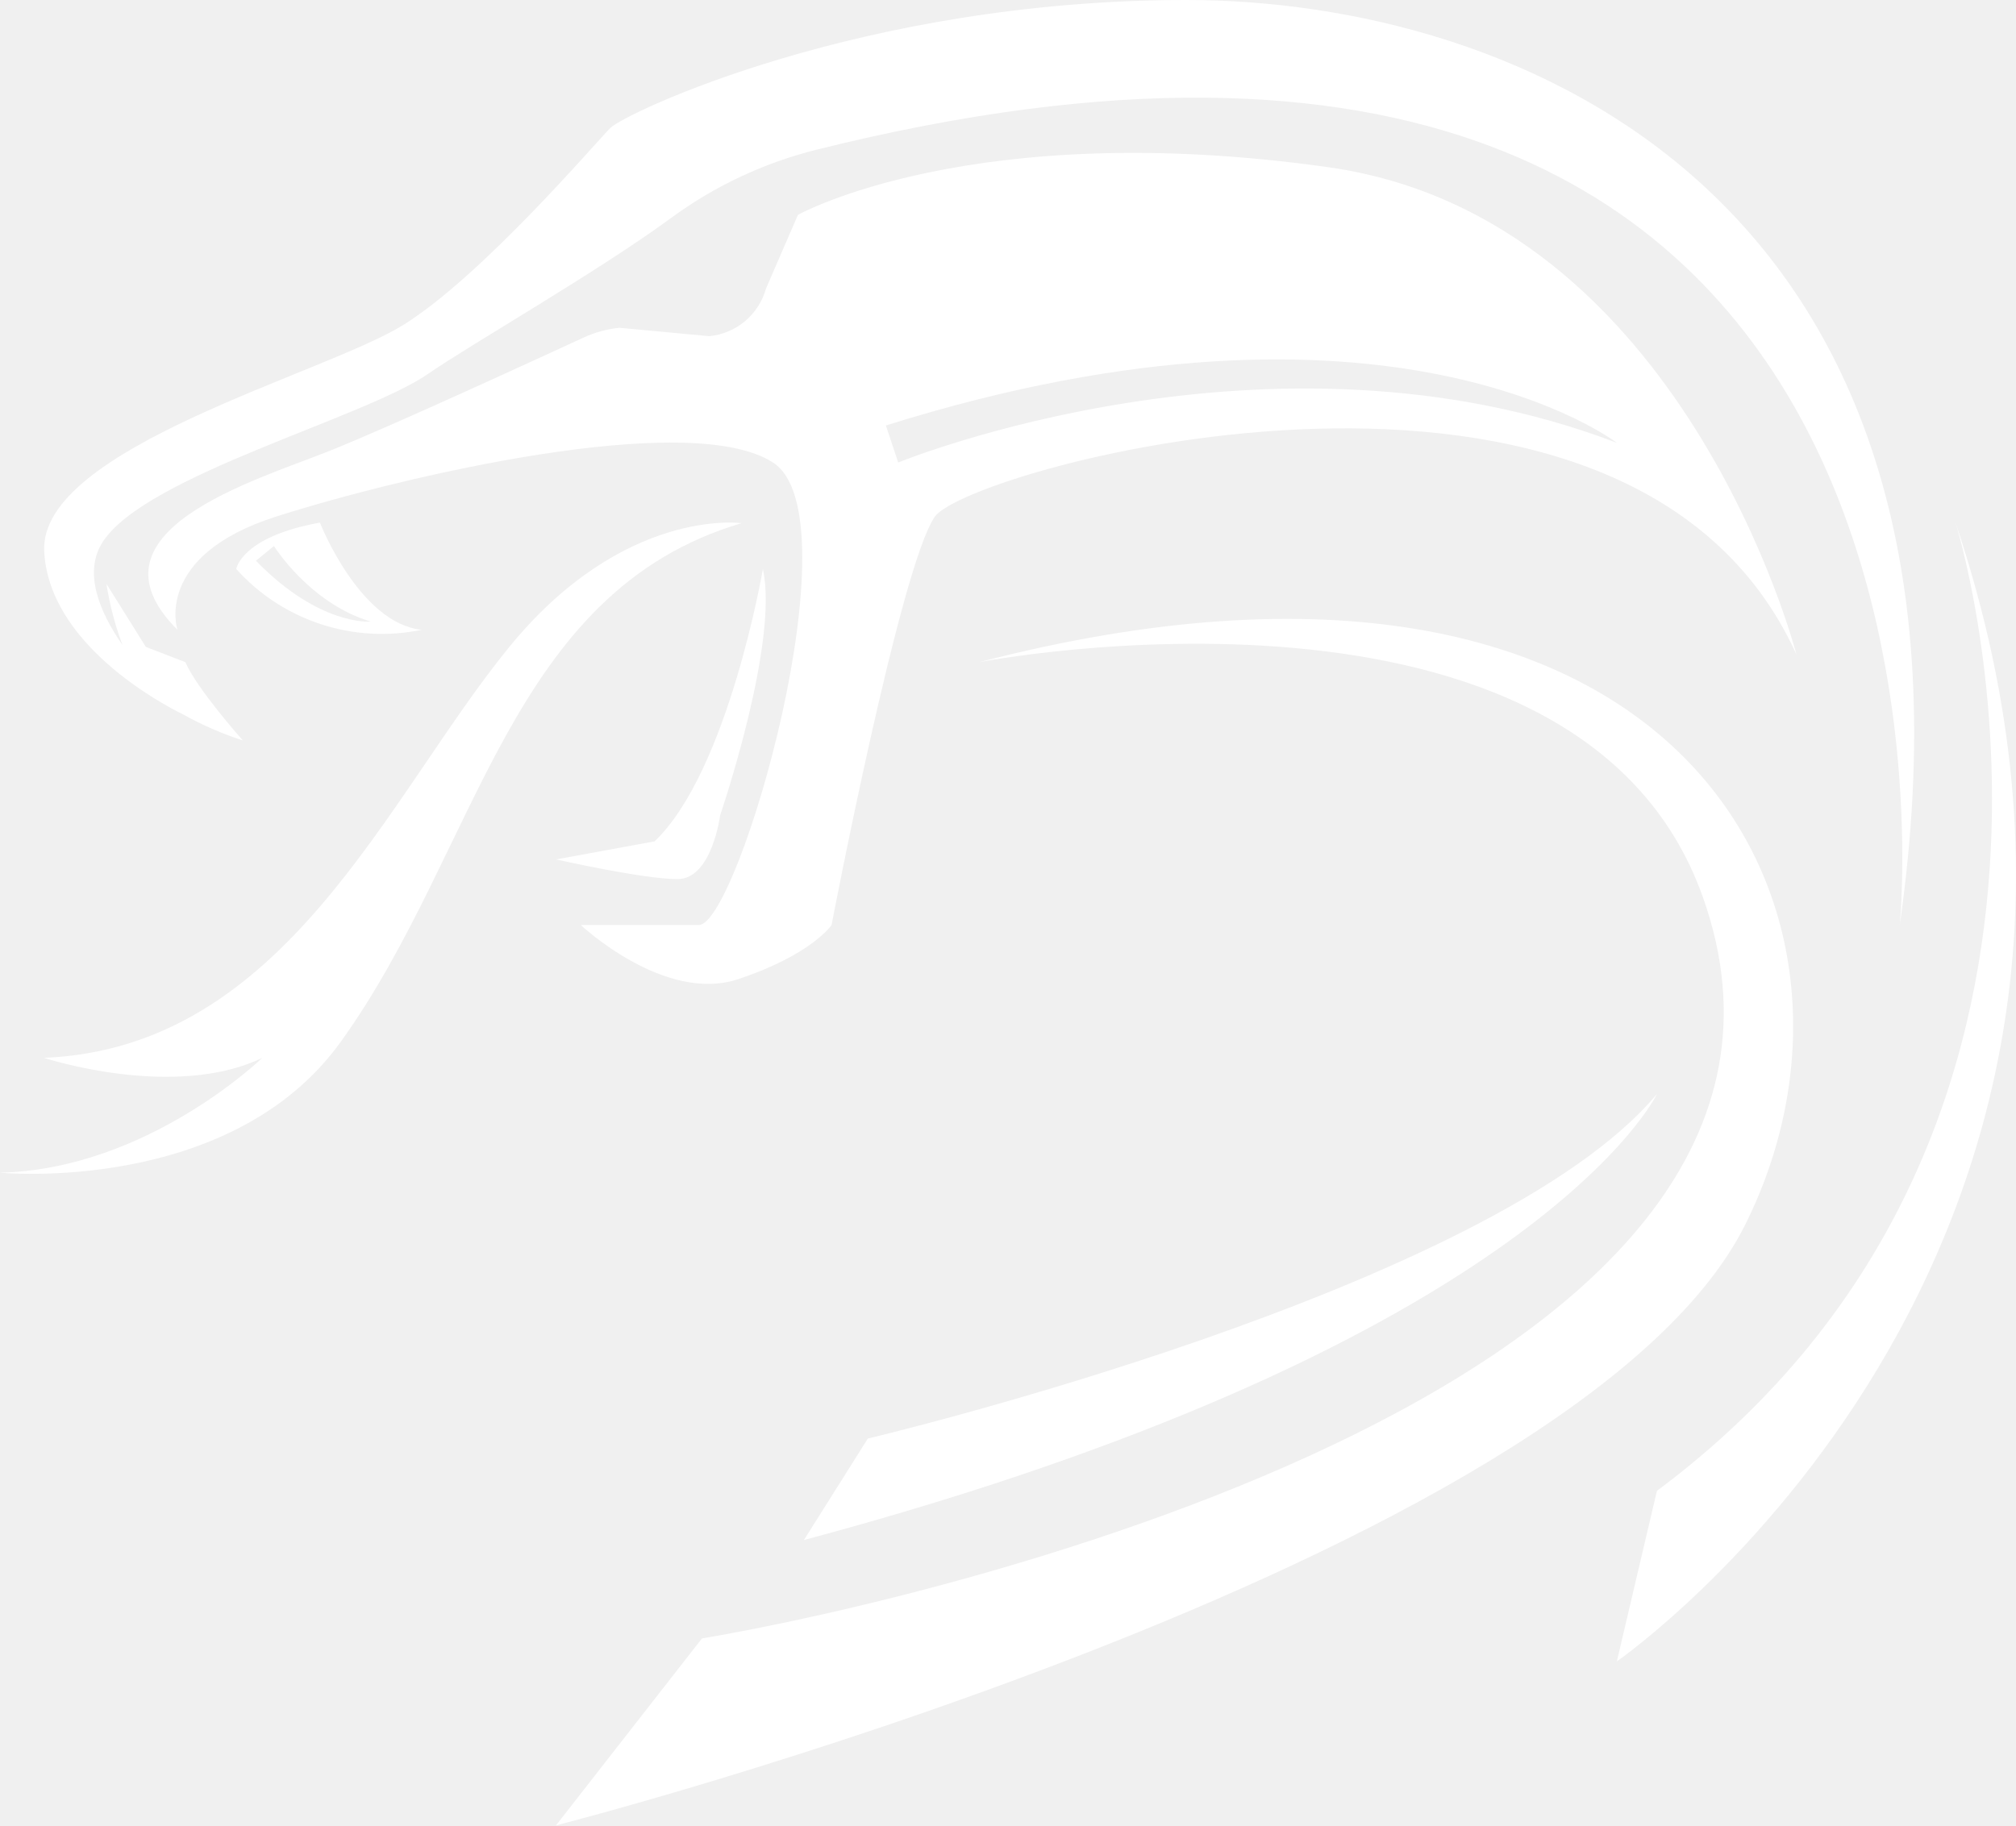
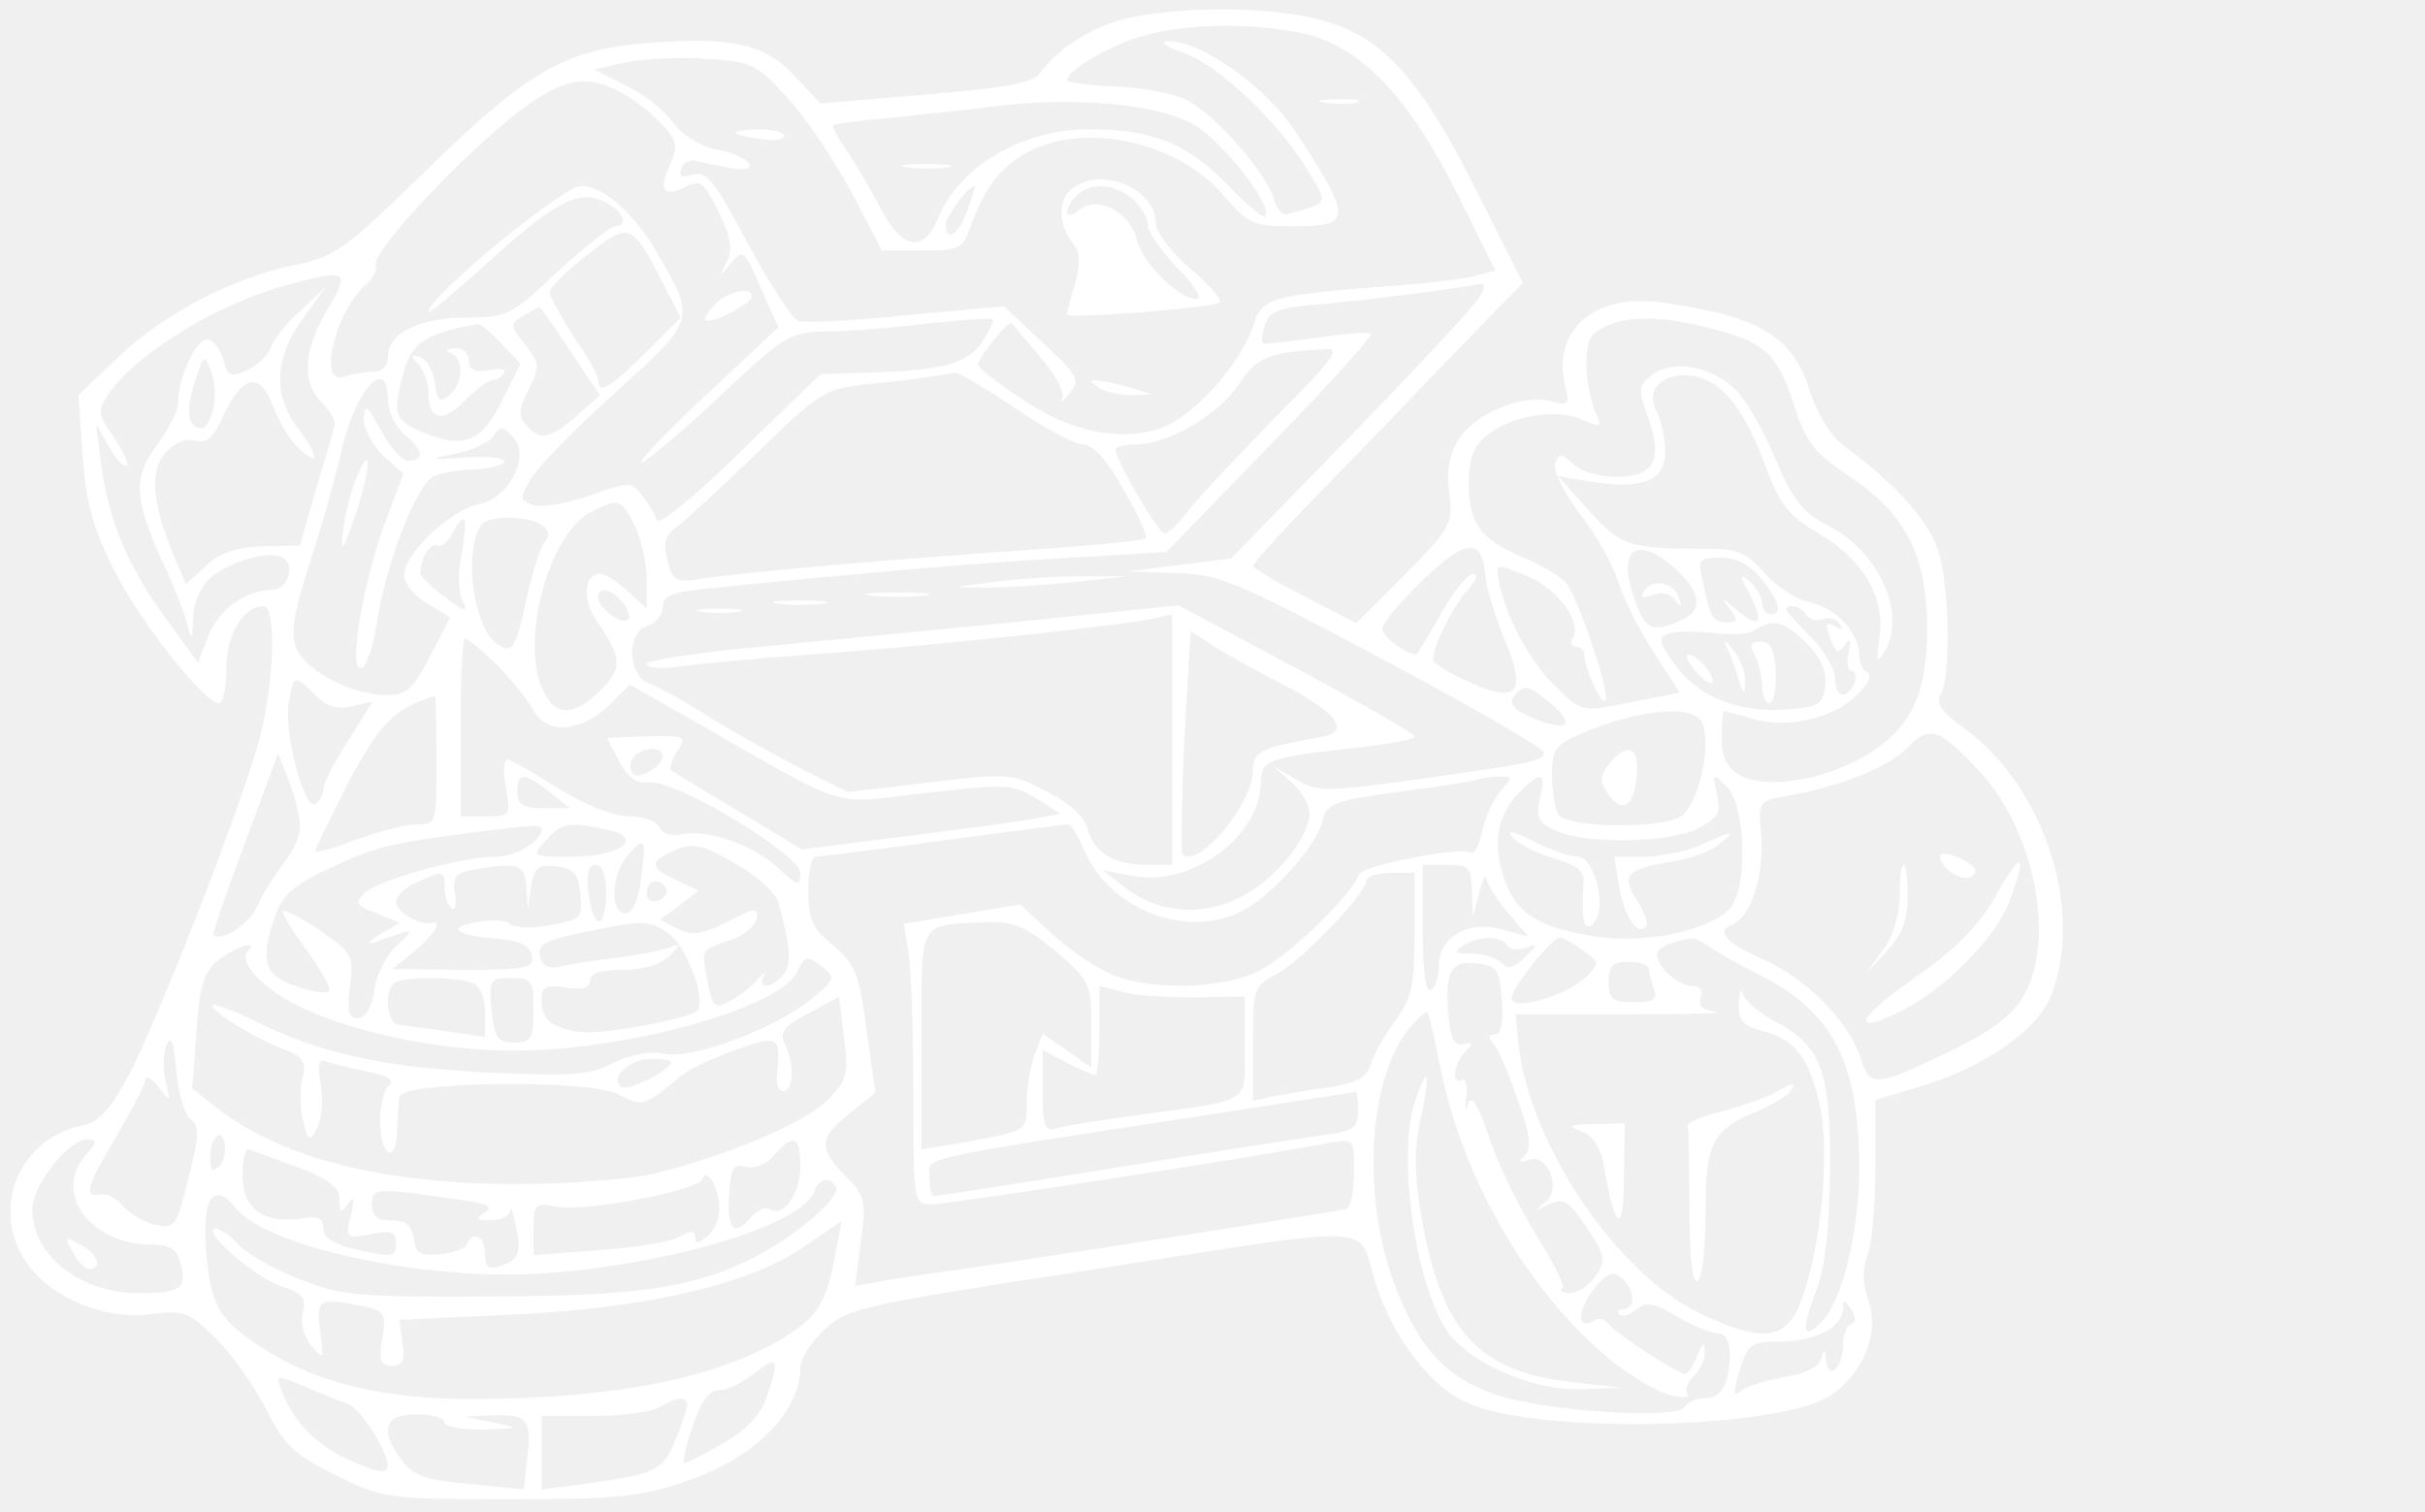
- <svg xmlns="http://www.w3.org/2000/svg" id="Layer_2" data-name="Layer 2" viewBox="0 0 364.55 330.18">
-   <defs>
-     <style>.cls-1{fill:#fff;}</style>
-   </defs>
-   <path class="cls-1" d="M463,530.55c132.9-35.6,154.26-80.69,154.26-80.69-29.66,35.6-142.7,62.33-142.7,62.33Z" transform="translate(-317.63 -251.99)" />
-   <path class="cls-1" d="M642.47,370.36s-20.3-79-84.55-88.11-96,8.6-96,8.6l-5.78,13.34a11.84,11.84,0,0,1-10.24,8.61l-16.25-1.52a20.07,20.07,0,0,0-6.49,1.77c-9,4.14-35,16.13-46,20.52-13.35,5.34-45.24,14.54-27.44,32.34,0,0-4.45-13.35,17.8-20.47s74.76-19.58,89.89-9.79S451.13,419.3,444,419.3H422.65s15.13,14.24,28.48,9.79S468,419.3,468,419.3s12.45-65,18.68-73.86S612.21,303.61,642.47,370.36ZM480.05,335.65l-2.23-6.7C568.9,300.34,610,332.09,610,332.09,547.24,308.06,480.05,335.65,480.05,335.65Z" transform="translate(-317.63 -251.99)" />
-   <path class="cls-1" d="M451.72,346.62s-21.36-3-42.13,22.55c-22.11,27.16-40.36,72.38-84,74.16,0,0,23.45,7.72,39.47,0,0,0-20.77,20.18-47.47,20.77,0,0,41.76,4.09,61.7-23.73C404.25,405.61,409.59,359.08,451.72,346.62Z" transform="translate(-317.63 -251.99)" />
-   <path class="cls-1" d="M350.84,381.27a61,61,0,0,0,10.7,4.65s-8.31-9.33-10.39-14.16L344,369l-7.12-11.4a56,56,0,0,0,2.9,11.07c-4.24-6.12-7.17-13.27-3.49-18.79,8-12,47.17-22.25,58.74-30.26,7.66-5.31,30.86-18.58,43.87-28.15a75.38,75.38,0,0,1,26.48-12.43C680.72,225.38,661.16,419.3,661.16,419.3c19-133.19-70.31-167.31-129-167.31S430.66,272.46,428,275.13s-23.14,26.7-37.38,35.6-65.86,22.25-65,40.94C326.44,368.42,346.66,379.21,350.84,381.27Z" transform="translate(-317.63 -251.99)" />
-   <path class="cls-1" d="M360.35,354.91a35.38,35.38,0,0,0,33.52,11c-11.27-1.19-18.39-19.39-18.39-19.39C361.24,349.08,360.35,354.91,360.35,354.91Zm24.32,9.51s-9.19.89-20.76-11l3.26-2.67S373.57,361.09,384.67,364.42Z" transform="translate(-317.63 -251.99)" />
-   <path class="cls-1" d="M671.25,346.52s34.41,109.27-54,175.13L610,552.5S715.74,479.31,671.25,346.52Z" transform="translate(-317.63 -251.99)" />
-   <path class="cls-1" d="M447.86,399.43s10.68-31.19,7.72-44.52c0,0-6.23,36.51-19.58,49.26l-17.8,3.27S433.92,411,440.15,411,447.86,399.43,447.86,399.43Z" transform="translate(-317.63 -251.99)" />
-   <path class="cls-1" d="M633.27,473.4c28.27-56.88-11.86-134.49-138.58-101.64,0,0,108.32-21,130.87,42.5,31.08,87.52-138.84,127-181,134.09l-26.4,33.82S602.67,535,633.27,473.4Z" transform="translate(-317.63 -251.99)" />
+ <svg xmlns="http://www.w3.org/2000/svg" version="1.0" width="300pt" height="187pt" viewBox="0 0 300 187" preserveAspectRatio="xMidYMid meet">
+   <g transform="translate(0,187) scale(0.1,-0.1)" fill="#ffffff" stroke="none">
+     <path d="M1402 1849 c-44 -8 -92 -37 -114 -68 -10 -14 -39 -19 -143 -28 l-130 -11 -31 33 c-36 40 -78 50 -180 42 -105 -8 -150 -34 -277 -158 -101 -99 -113 -107 -163 -117 -77 -16 -161 -60 -218 -114 l-49 -47 5 -73 c4 -57 12 -89 37 -139 31 -64 113 -169 132 -169 5 0 9 20 9 43 0 42 21 77 46 77 17 0 13 -105 -8 -175 -30 -100 -124 -339 -159 -406 -24 -44 -37 -58 -59 -62 -75 -16 -111 -100 -70 -165 28 -46 99 -76 157 -68 41 5 47 3 81 -31 20 -20 48 -60 62 -88 21 -42 34 -55 85 -80 59 -29 63 -30 215 -30 135 0 163 3 221 23 82 28 139 85 139 139 0 11 13 32 29 47 28 27 45 31 313 72 384 60 346 62 369 -11 22 -71 69 -132 117 -152 91 -38 382 -31 446 10 41 27 61 77 48 116 -8 21 -8 40 -2 57 6 14 10 63 10 109 l0 84 53 16 c77 22 145 68 163 110 44 105 -6 261 -106 334 -28 20 -36 31 -29 42 12 20 11 126 -2 174 -11 38 -50 83 -116 132 -18 13 -34 39 -44 69 -19 62 -56 88 -148 104 -52 10 -76 10 -103 1 -42 -14 -63 -53 -52 -96 6 -26 5 -28 -19 -21 -35 8 -91 -15 -113 -48 -11 -19 -15 -38 -11 -66 5 -38 2 -43 -55 -101 l-60 -60 -64 33 c-35 18 -64 35 -64 38 0 3 39 46 88 96 48 49 123 127 166 172 l80 82 -57 113 c-68 137 -115 190 -188 211 -56 17 -166 19 -237 5z m209 -20 c72 -16 131 -77 193 -201 l46 -93 -24 -6 c-13 -4 -62 -10 -108 -13 -150 -12 -156 -14 -168 -50 -16 -48 -75 -113 -115 -126 -51 -17 -112 -4 -172 37 -29 19 -53 38 -53 42 1 10 38 56 42 51 2 -3 18 -22 36 -43 18 -21 30 -44 26 -50 -3 -7 1 -4 9 6 14 17 11 22 -33 63 l-48 45 -121 -11 c-67 -7 -127 -10 -134 -7 -7 3 -35 46 -62 96 -41 77 -51 90 -68 85 -14 -4 -18 -2 -14 7 2 8 11 12 18 10 8 -2 27 -6 43 -9 41 -7 24 16 -18 23 -20 4 -42 18 -54 34 -11 16 -38 36 -59 46 l-38 19 40 9 c22 4 67 7 99 4 56 -3 62 -6 101 -49 23 -25 58 -78 79 -117 l37 -71 50 0 c45 0 50 2 59 28 18 50 38 76 72 94 70 38 186 12 241 -53 31 -36 38 -39 85 -39 76 0 76 8 4 118 -36 55 -117 112 -157 111 -12 0 -3 -7 21 -15 43 -16 117 -86 153 -147 24 -40 26 -37 -26 -52 -6 -2 -14 6 -17 18 -7 31 -72 104 -107 123 -16 8 -56 16 -89 17 -33 1 -60 5 -60 8 0 12 55 44 95 55 54 15 133 16 196 3z m-843 -73 c15 -8 37 -25 50 -39 20 -21 21 -27 11 -51 -15 -31 -8 -41 19 -27 18 9 23 6 41 -31 15 -31 18 -46 10 -62 -10 -20 -10 -20 5 -2 15 18 17 17 37 -30 l22 -49 -94 -88 c-52 -49 -85 -84 -74 -79 11 6 56 44 100 86 77 72 82 75 130 76 28 0 84 5 125 10 41 4 76 7 78 5 2 -2 -4 -14 -13 -28 -18 -27 -47 -35 -140 -38 l-60 -2 -99 -96 c-54 -53 -100 -91 -103 -85 -2 6 -10 20 -18 30 -13 18 -15 19 -65 1 -28 -10 -59 -15 -70 -12 -17 6 -18 8 -3 33 9 15 56 63 105 107 99 89 99 90 51 172 -28 49 -67 83 -94 83 -22 0 -189 -137 -189 -156 0 -3 30 22 68 56 86 79 117 96 148 81 24 -10 33 -31 15 -31 -6 0 -37 -25 -71 -56 -57 -54 -63 -57 -113 -57 -58 0 -97 -19 -97 -48 0 -12 -7 -19 -19 -19 -11 0 -26 -3 -35 -6 -34 -13 -11 83 28 115 8 7 13 18 11 24 -5 15 103 131 173 186 57 44 86 50 130 27z m705 -38 c35 -17 104 -104 92 -116 -2 -3 -24 16 -48 41 -49 50 -92 67 -170 67 -82 0 -161 -46 -187 -111 -18 -43 -45 -37 -71 14 -12 23 -31 55 -41 70 -11 16 -19 30 -17 32 2 2 33 6 69 9 36 4 97 10 135 15 93 11 191 3 238 -21z m-276 -108 c-11 -30 -27 -41 -27 -18 0 10 28 48 36 48 1 0 -3 -13 -9 -30z m-375 -94 l20 -39 -43 -43 c-43 -43 -59 -53 -59 -35 0 6 -13 30 -30 54 -16 25 -30 50 -30 55 0 6 21 27 47 47 53 41 54 41 95 -39z m-417 -29 c-30 -51 -32 -90 -7 -115 10 -10 17 -22 16 -28 -1 -5 -11 -40 -23 -79 l-20 -70 -46 -1 c-33 -1 -53 -8 -70 -24 l-25 -23 -16 38 c-26 64 -29 103 -9 125 11 12 25 18 36 15 14 -5 23 3 36 32 24 50 45 53 61 10 7 -19 21 -42 32 -52 26 -24 25 -11 -2 26 -31 41 -28 88 7 135 l28 39 -31 -29 c-18 -16 -34 -37 -37 -46 -3 -9 -16 -22 -29 -28 -21 -9 -25 -8 -30 14 -4 13 -13 24 -20 24 -14 0 -36 -49 -36 -80 0 -9 -12 -32 -26 -51 -30 -40 -28 -67 7 -144 13 -27 26 -61 30 -75 6 -24 7 -23 8 6 0 17 9 38 20 48 24 21 75 36 91 26 16 -10 6 -40 -14 -40 -32 0 -65 -24 -78 -56 l-13 -34 -40 55 c-47 64 -71 122 -80 191 l-6 49 16 -28 c9 -16 19 -26 22 -23 3 2 -5 18 -16 35 -20 28 -21 32 -7 53 33 49 131 110 216 134 81 22 84 20 55 -29z m1426 16 c-6 -10 -77 -87 -159 -171 l-149 -153 -64 -8 -64 -8 58 -2 c54 -1 74 -9 258 -107 109 -58 199 -110 199 -115 0 -10 -10 -13 -162 -34 -109 -15 -119 -15 -145 1 l-28 16 23 -20 c12 -11 22 -28 22 -38 0 -31 -44 -84 -87 -105 -49 -24 -102 -18 -143 14 l-25 20 38 -7 c72 -13 157 50 157 117 0 27 9 30 128 43 34 4 62 9 62 13 0 3 -66 41 -146 84 l-146 78 -196 -20 c-109 -11 -257 -25 -329 -32 -73 -7 -133 -16 -133 -21 0 -4 17 -6 37 -3 21 3 94 10 163 15 134 9 390 36 428 45 l22 5 0 -155 0 -155 -31 0 c-41 0 -65 15 -73 43 -3 15 -22 33 -50 47 -43 23 -47 24 -145 12 l-102 -12 -62 31 c-34 18 -85 46 -113 64 -28 18 -59 35 -70 39 -27 8 -30 63 -4 71 11 4 20 14 20 24 0 15 12 19 68 24 37 4 117 12 177 17 61 6 170 15 244 19 l134 8 129 133 c71 73 127 135 124 137 -2 3 -33 0 -68 -5 -34 -5 -65 -8 -66 -7 -2 2 -1 12 3 23 5 17 18 22 73 26 55 5 159 18 195 25 4 0 3 -7 -2 -16z m-1125 -68 l36 -54 -28 -25 c-33 -29 -47 -32 -63 -12 -10 11 -9 21 3 44 14 28 14 32 -4 55 -19 24 -20 26 -3 36 10 6 19 11 20 11 2 0 19 -25 39 -55z m1424 25 c54 -15 70 -31 89 -90 15 -47 25 -60 67 -88 71 -47 97 -97 98 -186 1 -86 -21 -130 -80 -163 -51 -29 -118 -39 -150 -23 -18 10 -24 22 -24 47 0 18 1 33 3 33 1 0 18 -4 37 -10 43 -12 102 2 130 33 12 12 16 23 10 25 -5 2 -10 11 -10 21 0 28 -28 59 -62 66 -17 4 -42 20 -56 37 -20 23 -32 29 -66 29 -103 0 -110 3 -150 47 l-39 43 41 -7 c65 -10 92 1 92 37 0 17 -5 40 -11 51 -15 28 12 50 50 42 34 -8 61 -44 86 -113 17 -46 28 -59 65 -81 55 -32 83 -80 75 -130 -4 -26 -3 -31 4 -20 32 46 -2 126 -68 160 -30 15 -43 31 -65 83 -15 36 -37 74 -50 86 -30 28 -76 36 -101 18 -18 -14 -19 -18 -7 -51 20 -54 9 -76 -38 -76 -22 0 -45 7 -54 16 -14 13 -17 14 -22 1 -3 -9 10 -35 29 -61 20 -25 41 -62 48 -83 6 -21 26 -61 44 -89 l33 -51 -61 -12 c-59 -12 -60 -12 -89 16 -32 30 -61 81 -72 126 -7 32 -8 31 36 13 35 -15 65 -56 54 -75 -4 -6 -2 -11 3 -11 6 0 11 -4 11 -9 0 -18 21 -64 26 -58 7 7 -33 126 -48 145 -7 8 -31 23 -53 32 -54 23 -68 42 -68 92 0 31 6 46 22 59 30 25 87 34 118 20 23 -10 25 -10 18 6 -15 35 -17 89 -3 100 29 24 82 25 158 3z m-1510 -15 l24 -25 -22 -44 c-25 -52 -48 -62 -96 -42 -39 16 -41 22 -26 78 10 34 28 46 91 57 3 1 16 -10 29 -24z m957 -92 c-47 -49 -96 -100 -107 -115 -12 -16 -25 -28 -29 -28 -8 0 -61 91 -61 104 0 3 11 6 25 6 40 0 103 37 128 75 22 33 35 39 106 43 21 2 11 -12 -62 -85z m-1313 11 c-3 -13 -10 -24 -14 -24 -18 0 -21 22 -9 57 11 35 12 36 20 14 5 -12 6 -34 3 -47z m992 1 c36 -25 74 -45 84 -45 12 0 30 -19 50 -56 18 -30 30 -57 27 -60 -2 -3 -65 -9 -138 -14 -162 -11 -361 -28 -410 -36 -33 -5 -37 -3 -43 22 -6 21 -3 32 10 41 10 7 55 49 100 92 79 77 84 80 140 86 53 5 84 10 106 14 4 0 37 -19 74 -44z m-776 10 c0 -14 9 -33 20 -42 24 -21 26 -33 5 -33 -8 0 -23 17 -34 38 -17 31 -20 33 -21 14 0 -13 11 -33 24 -46 l25 -22 -25 -67 c-27 -77 -44 -184 -26 -173 6 3 14 28 18 54 11 74 50 175 71 183 10 4 32 8 50 8 17 1 34 5 37 9 3 5 -18 8 -47 6 -48 -3 -49 -3 -13 5 21 4 42 14 47 22 7 12 11 12 23 -1 23 -23 -3 -76 -42 -84 -36 -8 -92 -61 -92 -88 0 -10 13 -26 29 -35 l28 -17 -25 -48 c-21 -41 -29 -48 -54 -48 -42 0 -98 29 -111 57 -8 19 -5 40 16 106 15 45 32 107 39 137 16 76 58 123 58 65z m305 -155 c8 -16 15 -46 15 -66 l0 -37 -23 21 c-13 12 -28 22 -34 22 -21 0 -23 -32 -5 -58 32 -46 32 -59 5 -86 -34 -34 -58 -33 -73 4 -26 62 11 193 62 217 34 17 36 16 53 -17z m-214 -36 c-5 -24 -4 -49 2 -59 7 -13 1 -12 -22 6 -17 12 -31 26 -31 30 0 18 13 38 21 34 4 -3 13 4 19 16 16 29 19 21 11 -27z m98 37 c11 -7 12 -13 4 -23 -5 -7 -16 -41 -23 -75 -12 -54 -16 -61 -32 -52 -31 17 -46 112 -23 149 8 12 55 13 74 1z m1169 -66 c1 -14 12 -48 23 -76 28 -65 17 -80 -41 -54 -23 10 -43 22 -46 26 -6 10 21 66 44 92 9 10 11 17 4 17 -6 0 -23 -21 -38 -47 -15 -27 -29 -49 -30 -51 -5 -8 -44 19 -44 30 0 7 23 34 51 61 54 52 73 52 77 2z m236 10 c33 -31 33 -53 0 -65 -32 -13 -40 -8 -54 35 -19 58 7 73 54 30z m105 -11 c23 -29 27 -44 11 -44 -5 0 -10 6 -10 14 0 7 -7 19 -15 26 -13 11 -14 9 0 -16 18 -36 12 -43 -17 -18 -18 15 -20 16 -9 2 12 -16 11 -18 -3 -18 -17 0 -20 5 -30 53 -6 25 -4 27 23 27 20 0 36 -9 50 -26z m-1409 -29 c7 -9 10 -18 7 -22 -8 -7 -37 15 -37 28 0 14 16 11 30 -6z m1465 -16 c4 -6 13 -8 21 -5 7 3 16 0 20 -6 4 -7 3 -8 -4 -4 -14 8 -15 5 -6 -19 6 -13 9 -14 16 -3 7 9 8 7 5 -9 -3 -13 -1 -23 4 -23 4 0 6 -7 3 -15 -9 -22 -24 -18 -24 6 0 11 -13 34 -30 51 -16 16 -30 31 -30 34 0 8 19 4 25 -7z m0 -35 c18 -18 25 -35 23 -53 -3 -23 -8 -26 -50 -29 -59 -4 -109 17 -137 57 -19 27 -20 32 -7 37 8 3 33 3 54 1 21 -3 44 -2 52 3 24 15 37 12 65 -16z m-642 -54 c27 -14 53 -32 58 -41 7 -14 2 -18 -29 -23 -63 -12 -72 -17 -72 -39 0 -42 -68 -123 -87 -104 -2 3 -1 66 2 140 l8 136 36 -23 c20 -12 58 -33 84 -46z m-979 28 c18 -18 38 -43 45 -55 16 -32 58 -30 93 3 l27 27 88 -50 c187 -107 159 -98 279 -84 99 11 107 11 136 -7 l30 -19 -33 -6 c-19 -4 -91 -13 -160 -22 l-127 -16 -78 47 c-44 26 -81 49 -84 51 -2 2 1 13 8 24 12 18 10 19 -37 18 l-50 -2 15 -29 c11 -20 21 -28 37 -26 32 4 187 -89 187 -112 0 -17 -3 -17 -26 5 -31 29 -87 49 -119 43 -14 -3 -26 0 -29 8 -3 8 -20 14 -38 14 -20 0 -54 14 -88 35 -30 19 -58 35 -62 35 -5 0 -6 -16 -2 -35 6 -34 5 -35 -25 -35 l-31 0 0 110 c0 61 2 110 5 110 4 0 21 -15 39 -32z m-224 -38 c15 -15 28 -18 46 -14 l25 6 -30 -48 c-17 -26 -31 -54 -31 -60 0 -7 -4 -15 -10 -19 -13 -8 -38 84 -33 123 6 38 7 38 33 12z m1529 -11 c30 -25 21 -35 -19 -19 -30 12 -36 21 -23 33 10 10 16 8 42 -14z m-1379 -69 c0 -79 0 -80 -25 -80 -14 0 -47 -9 -75 -19 -27 -11 -50 -17 -50 -14 0 3 19 41 41 85 39 73 56 91 107 107 1 1 2 -35 2 -79z m1566 45 c12 -30 -6 -104 -28 -116 -28 -15 -139 -13 -150 3 -4 7 -8 29 -8 49 0 32 4 38 38 52 70 30 139 36 148 12z m346 -63 c65 -72 91 -205 52 -273 -13 -24 -38 -43 -84 -66 -101 -49 -106 -50 -119 -10 -15 44 -66 96 -118 119 -48 21 -61 36 -40 44 23 9 39 59 36 108 -4 44 -4 45 31 51 67 12 127 36 150 60 27 29 40 24 92 -33z m-1643 7 c-20 -13 -29 -11 -29 5 0 16 33 27 39 13 2 -5 -3 -13 -10 -18z m-438 -73 c0 -11 -9 -31 -21 -45 -11 -15 -26 -38 -32 -53 -10 -22 -45 -44 -54 -35 -2 1 16 52 39 114 l41 111 14 -36 c8 -21 14 -46 13 -56z m309 44 l25 -20 -32 0 c-26 0 -33 4 -33 20 0 25 8 25 40 0z m1177 2 c-9 -10 -20 -33 -23 -50 -4 -17 -10 -30 -14 -27 -13 8 -135 -16 -139 -27 -8 -25 -87 -101 -123 -119 -45 -23 -134 -25 -182 -5 -19 8 -52 30 -74 50 l-40 37 -72 -12 -72 -12 6 -36 c3 -20 6 -98 6 -173 0 -138 0 -138 23 -138 20 0 400 58 491 76 31 5 31 5 31 -37 0 -23 -4 -44 -10 -45 -11 -3 -286 -46 -445 -70 -52 -7 -110 -16 -128 -19 l-34 -6 7 55 c7 50 5 57 -19 81 -34 34 -33 48 6 78 l31 25 -11 78 c-9 69 -14 81 -41 104 -26 21 -31 32 -31 68 0 23 4 42 9 42 5 0 76 9 157 20 82 11 152 20 155 20 4 0 12 -13 19 -29 31 -76 127 -114 197 -78 38 20 91 80 99 111 5 22 14 25 92 36 48 6 92 13 97 15 6 2 19 4 29 4 18 1 18 0 3 -17z m48 -10 c-5 -24 -2 -30 20 -40 37 -17 140 -15 176 3 25 13 28 20 23 43 -6 26 -6 26 12 9 24 -23 27 -129 3 -152 -27 -28 -110 -44 -170 -33 -70 12 -94 29 -109 73 -14 42 -7 78 20 105 27 27 33 25 25 -8z m-1235 -38 c0 -15 -32 -34 -57 -34 -42 0 -146 -29 -162 -45 -13 -12 -10 -16 15 -25 l29 -12 -25 -14 c-14 -9 -17 -13 -7 -10 9 3 25 9 35 12 12 4 11 0 -6 -15 -13 -11 -26 -36 -29 -56 -3 -22 -11 -35 -21 -35 -11 0 -13 9 -9 40 5 38 3 41 -39 70 -24 16 -44 26 -44 22 0 -5 14 -27 31 -50 17 -24 29 -45 26 -48 -3 -4 -22 -1 -41 6 -40 13 -45 32 -25 88 8 24 24 38 65 57 57 27 78 32 179 45 33 4 66 8 73 8 6 1 12 -1 12 -4z m79 0 c50 -10 20 -34 -42 -34 -49 0 -50 0 -32 20 20 22 27 23 74 14z m44 -62 c-3 -26 -11 -42 -19 -42 -20 0 -18 49 3 72 21 24 23 21 16 -30z m129 12 c20 -13 39 -31 41 -41 15 -56 17 -76 6 -89 -14 -17 -32 -19 -24 -1 4 6 1 5 -7 -4 -7 -9 -23 -21 -34 -27 -20 -11 -22 -9 -29 24 -7 41 -9 38 29 51 16 5 30 17 32 26 2 15 -2 14 -37 -4 -32 -16 -43 -17 -61 -8 l-21 11 24 18 23 18 -27 13 c-33 15 -34 23 -4 36 25 12 38 8 89 -23z m-271 -21 l2 -28 4 28 c4 24 9 28 31 25 22 -2 28 -9 30 -35 3 -29 1 -31 -39 -38 -23 -4 -44 -3 -48 2 -3 4 -22 6 -41 2 -40 -6 -26 -17 30 -21 24 -2 36 -9 38 -20 3 -16 -6 -18 -85 -18 l-88 1 28 22 c26 22 35 39 20 35 -15 -3 -43 14 -43 26 0 7 11 18 25 24 34 16 35 15 35 -7 0 -11 4 -22 9 -25 4 -3 6 5 4 18 -4 19 0 25 18 29 59 11 69 8 70 -20z m99 -8 c0 -19 -4 -35 -9 -35 -5 0 -11 16 -13 35 -3 24 0 35 9 35 8 0 13 -13 13 -35z m1071 3 l1 -33 8 30 c4 17 8 25 9 18 0 -6 12 -25 26 -42 l26 -30 -33 9 c-41 12 -78 -9 -78 -45 0 -13 -4 -27 -10 -30 -6 -4 -10 23 -10 74 l0 81 30 0 c27 0 30 -3 31 -32z m-71 -54 c0 -64 -4 -80 -24 -107 -13 -18 -27 -42 -30 -54 -5 -16 -18 -23 -49 -28 -23 -3 -54 -8 -69 -11 l-28 -6 0 71 c0 67 1 71 28 85 31 16 112 100 112 116 0 5 14 10 30 10 l30 0 0 -76z m-926 57 c3 -5 -1 -11 -9 -15 -9 -3 -15 0 -15 9 0 16 16 20 24 6z m3 -56 c23 -16 48 -85 35 -96 -12 -10 -115 -29 -142 -26 -36 4 -50 15 -50 39 0 17 5 20 30 16 20 -3 30 0 30 9 0 9 14 13 41 13 25 0 47 7 57 17 15 15 15 16 1 11 -9 -4 -38 -9 -65 -13 -27 -3 -59 -8 -71 -11 -15 -3 -23 1 -25 13 -3 14 7 20 52 29 76 16 83 16 107 -1z m479 -22 c42 -36 44 -40 44 -91 l0 -53 -30 21 -30 21 -10 -26 c-5 -14 -10 -41 -10 -60 0 -36 3 -34 -92 -51 l-38 -6 0 135 c0 152 -6 142 83 146 31 1 47 -6 83 -36z m559 7 c3 -5 13 -6 23 -3 15 6 15 5 -1 -11 -14 -14 -21 -16 -30 -7 -6 6 -22 11 -36 11 -21 0 -23 2 -11 10 19 12 47 13 55 0z m93 -6 c21 -14 21 -16 5 -32 -24 -24 -93 -44 -93 -27 0 13 50 75 60 75 3 0 16 -7 28 -16z m155 6 c7 -6 37 -23 67 -38 88 -45 120 -108 120 -238 0 -77 -21 -164 -46 -189 -24 -24 -26 -13 -8 36 12 30 17 78 18 149 1 123 -10 155 -66 185 -21 11 -39 27 -42 35 -2 8 -4 3 -5 -11 -1 -21 5 -28 27 -34 42 -10 60 -33 73 -91 14 -61 1 -186 -25 -249 -18 -43 -47 -46 -121 -11 -105 49 -214 211 -227 338 l-3 33 135 0 c74 0 125 1 112 3 -16 2 -22 8 -18 18 3 8 -1 14 -10 14 -17 0 -44 23 -44 39 0 8 16 16 43 20 4 0 13 -4 20 -9z m-1806 -6 c-13 -13 15 -45 61 -68 65 -33 176 -56 267 -56 139 0 328 52 351 97 10 21 12 21 30 8 18 -15 18 -16 -11 -40 -44 -37 -148 -76 -183 -69 -18 4 -42 -1 -63 -11 -28 -15 -51 -17 -154 -12 -130 6 -210 24 -288 63 -27 13 -52 23 -54 20 -5 -5 54 -42 90 -55 23 -9 26 -15 21 -36 -3 -14 -3 -37 1 -52 6 -25 8 -26 17 -9 6 10 8 34 5 53 -5 27 -3 34 8 29 7 -2 30 -8 50 -12 26 -5 33 -10 26 -17 -14 -14 -14 -74 -1 -82 6 -4 11 7 11 24 1 17 2 37 3 44 2 19 234 22 271 3 30 -16 32 -15 78 23 9 8 40 22 67 32 54 19 56 18 51 -33 -1 -10 3 -18 8 -18 13 0 14 35 2 58 -7 14 -2 22 29 38 l38 21 6 -50 c6 -45 4 -53 -19 -77 -28 -29 -123 -69 -215 -92 -30 -7 -107 -13 -170 -13 -165 0 -288 31 -369 92 l-33 26 5 70 c4 58 9 74 27 89 20 16 52 26 37 12z m1551 -61 c2 -28 -1 -43 -9 -43 -8 0 -8 -4 -1 -12 6 -7 19 -38 30 -70 15 -42 17 -59 8 -68 -8 -8 -7 -10 5 -5 24 9 42 -38 20 -53 -13 -10 -12 -11 5 -2 19 8 25 4 47 -29 23 -35 24 -40 11 -60 -8 -11 -22 -21 -31 -21 -9 0 -14 3 -10 6 3 3 -11 31 -30 62 -20 31 -47 85 -59 120 -15 45 -24 59 -28 46 -3 -11 -4 -7 -2 8 2 15 -1 25 -5 22 -14 -8 -11 20 4 35 10 10 9 12 -3 9 -11 -2 -16 8 -18 36 -5 54 3 68 35 64 25 -3 28 -7 31 -45z m182 38 c0 -5 3 -16 6 -25 5 -13 -1 -16 -25 -16 -26 0 -31 4 -31 25 0 20 5 25 25 25 14 0 25 -4 25 -9z m-1456 -17 c10 -4 16 -18 16 -36 l0 -31 -47 7 c-27 4 -54 7 -60 8 -14 1 -18 40 -6 51 8 9 76 9 97 1z m76 -34 c0 -36 -3 -40 -24 -40 -21 0 -24 6 -28 40 -3 38 -2 40 24 40 26 0 28 -3 28 -40z m818 16 l62 1 0 -62 c0 -72 12 -65 -135 -85 -44 -6 -88 -13 -97 -16 -16 -5 -18 2 -18 46 l0 51 30 -16 c16 -8 31 -15 35 -15 3 0 5 25 5 55 l0 55 28 -7 c15 -5 55 -7 90 -7z m305 -92 c29 -137 107 -270 206 -354 26 -21 60 -42 77 -46 16 -4 26 -3 22 1 -4 4 -1 14 7 22 8 8 15 22 14 31 0 12 -3 11 -9 -5 -5 -13 -12 -23 -15 -23 -9 0 -90 52 -96 63 -4 5 -11 7 -17 3 -21 -13 -21 12 -1 38 17 21 24 24 35 15 17 -14 18 -39 2 -39 -6 0 -8 -3 -5 -6 4 -4 13 -1 22 6 12 10 21 8 50 -9 20 -12 43 -21 51 -21 8 0 14 -10 14 -24 0 -37 -10 -56 -30 -56 -11 0 -22 -5 -26 -11 -10 -16 -176 -5 -235 16 -62 21 -96 60 -125 139 -41 113 -30 259 23 318 9 10 17 17 19 15 2 -1 9 -34 17 -73z m-1548 -58 c12 -9 12 -20 -2 -74 -15 -61 -17 -63 -42 -57 -14 3 -32 14 -39 23 -7 9 -20 16 -28 14 -21 -4 -17 10 21 74 19 32 35 63 35 68 0 6 8 2 16 -9 15 -19 15 -19 9 7 -4 16 -3 36 1 45 6 13 9 4 12 -31 2 -27 10 -54 17 -60z m595 70 c0 -10 -52 -36 -61 -31 -16 11 10 35 37 35 13 0 24 -2 24 -4z m850 -60 c0 -22 -6 -26 -47 -31 -27 -4 -144 -22 -260 -41 -117 -19 -215 -34 -218 -34 -3 0 -5 11 -5 24 0 26 -31 19 405 86 66 10 121 19 123 19 1 1 2 -10 2 -23z m-1409 -69 c-8 -8 -11 -5 -11 9 0 27 14 41 18 19 2 -9 -1 -22 -7 -28z m-164 15 c-43 -47 4 -112 81 -112 22 0 31 -6 35 -22 9 -32 1 -38 -50 -38 -74 0 -133 46 -133 104 0 29 45 86 67 86 14 0 14 -2 0 -18z m883 -16 c0 -34 -21 -63 -38 -52 -6 3 -15 -1 -22 -9 -21 -26 -31 -17 -28 26 2 34 5 40 21 35 11 -2 25 3 35 15 24 27 32 24 32 -15z m-622 0 c39 -15 52 -25 52 -40 0 -18 2 -18 10 -6 8 11 9 7 4 -14 -7 -28 -6 -29 25 -23 26 5 31 3 31 -12 0 -16 -4 -17 -45 -8 -31 7 -45 15 -45 27 0 13 -7 16 -29 12 -46 -6 -71 13 -71 54 0 20 4 34 8 32 4 -1 31 -12 60 -22z m522 -52 c0 -12 -7 -27 -15 -34 -11 -9 -15 -9 -15 -1 0 9 -5 9 -21 0 -12 -6 -57 -13 -100 -16 l-79 -6 0 33 c0 30 2 32 28 27 35 -7 176 20 181 34 5 16 21 -11 21 -37z m144 28 c7 -11 -38 -52 -87 -80 -77 -44 -150 -56 -342 -56 -165 -1 -185 1 -236 22 -31 12 -64 31 -74 42 -10 11 -23 20 -28 20 -21 0 47 -60 80 -71 27 -9 32 -15 28 -32 -4 -13 1 -31 10 -42 16 -19 16 -18 11 18 -5 40 -2 42 52 31 28 -6 30 -9 25 -40 -5 -28 -2 -34 12 -34 13 0 16 6 13 29 l-4 28 130 6 c168 7 298 36 367 82 l50 34 -7 -37 c-11 -63 -22 -80 -61 -105 -81 -51 -209 -77 -381 -78 -119 -1 -204 20 -275 68 -48 33 -56 49 -62 115 -5 66 9 88 37 53 39 -49 243 -92 388 -80 156 12 311 60 327 100 6 17 19 20 27 7z m-455 -18 c26 -4 31 -8 20 -15 -11 -7 -9 -9 9 -9 12 0 23 6 23 13 1 6 4 -4 8 -23 5 -26 2 -37 -9 -42 -25 -11 -30 -9 -30 12 0 20 -16 28 -22 11 -1 -5 -16 -11 -33 -13 -25 -2 -31 1 -33 20 -3 16 -10 22 -28 22 -17 0 -24 5 -24 20 0 21 4 21 119 4z m1711 -152 c-6 -2 -10 -14 -10 -27 0 -28 -19 -44 -21 -18 -1 15 -2 15 -6 2 -2 -10 -20 -19 -46 -23 -22 -4 -47 -11 -53 -17 -10 -8 -10 -3 -2 25 11 34 14 36 52 36 43 1 76 18 76 41 0 11 2 11 10 -1 6 -10 6 -16 0 -18z m-1340 -86 c-8 -26 -24 -43 -54 -61 -24 -14 -45 -25 -49 -25 -3 0 1 20 10 45 10 31 20 45 33 45 10 0 28 9 41 19 31 25 34 21 19 -23z m-520 -13 c8 -2 25 -22 37 -44 25 -46 15 -50 -46 -20 -36 19 -60 46 -74 84 -6 16 -4 16 31 1 20 -9 44 -18 52 -21z m420 -2 c0 -5 -7 -24 -15 -44 -15 -37 -25 -41 -112 -53 l-53 -7 0 46 0 45 64 0 c35 0 72 5 82 11 23 13 34 14 34 2z m-300 -21 c0 -5 21 -9 48 -9 46 2 46 2 12 9 l-35 7 37 2 c41 1 46 -6 40 -56 l-4 -36 -67 7 c-52 4 -69 10 -83 28 -29 38 -23 58 17 58 19 0 35 -4 35 -10z" />
+     <path d="M1638 1743 c12 -2 30 -2 40 0 9 3 -1 5 -23 4 -22 0 -30 -2 -17 -4z" />
+     <path d="M910 1706 c0 -2 14 -6 30 -8 17 -3 30 -1 30 4 0 4 -13 8 -30 8 -16 0 -30 -2 -30 -4z" />
+     <path d="M1327 1637 c-19 -13 -18 -46 1 -69 8 -10 9 -24 2 -49 -6 -18 -10 -36 -10 -38 0 -6 182 8 189 15 3 3 -13 22 -37 42 -23 20 -42 45 -42 55 0 43 -66 72 -103 44z m75 -14 c10 -9 18 -23 18 -32 0 -8 17 -32 37 -53 22 -22 31 -38 23 -38 -23 1 -66 44 -74 74 -8 34 -49 55 -71 36 -18 -15 -21 0 -3 18 17 17 48 15 70 -5z" />
+     <path d="M1360 1390 c8 -5 26 -9 40 -9 l25 1 -25 8 c-14 4 -32 8 -40 9 -13 1 -13 0 0 -9z" />
+     <path d="M885 1494 c-9 -9 -14 -18 -12 -20 5 -6 57 20 57 29 0 13 -28 7 -45 -9z" />
+     <path d="M1123 1663 c15 -2 37 -2 50 0 12 2 0 4 -28 4 -27 0 -38 -2 -22 -4z" />
+     <path d="M1230 1150 c-54 -7 -54 -7 -10 -7 25 0 74 3 110 7 l65 7 -55 0 c-30 0 -80 -3 -110 -7z" />
+     <path d="M1078 1133 c17 -2 47 -2 65 0 17 2 3 4 -33 4 -36 0 -50 -2 -32 -4z" />
+     <path d="M963 1123 c15 -2 39 -2 55 0 15 2 2 4 -28 4 -30 0 -43 -2 -27 -4z" />
+     <path d="M868 1113 c12 -2 32 -2 45 0 12 2 2 4 -23 4 -25 0 -35 -2 -22 -4z" />
+     <path d="M558 1433 c16 -6 15 -38 -2 -52 -12 -10 -15 -7 -18 15 -2 15 -10 29 -18 32 -12 4 -13 2 -2 -9 6 -7 12 -23 12 -35 0 -34 17 -38 45 -10 14 15 30 26 35 26 5 0 11 4 14 9 3 4 -6 6 -19 3 -18 -3 -25 0 -25 12 0 9 -8 16 -17 15 -11 0 -13 -3 -5 -6z" />
+     <path d="M439 1274 c-6 -16 -13 -45 -15 -64 -3 -26 1 -21 16 24 20 60 20 93 -1 40z" />
+     <path d="M2034 1139 c-5 -9 -2 -10 11 -5 11 4 22 1 27 -6 7 -10 9 -9 5 2 -5 19 -33 25 -43 9z" />
+     <path d="M2135 1072 c4 -8 11 -26 15 -40 7 -22 8 -23 9 -6 1 11 -6 29 -15 40 -8 10 -12 13 -9 6z" />
+     <path d="M2171 1059 c5 -10 9 -27 9 -38 0 -12 4 -21 9 -21 5 0 8 17 8 38 -2 28 -6 38 -19 38 -12 0 -14 -4 -7 -17z" />
+     <path d="M2097 1040 c9 -11 19 -17 21 -15 6 6 -18 35 -29 35 -5 0 -1 -9 8 -20z" />
+     <path d="M1995 930 c-14 -16 -17 -25 -9 -37 17 -27 31 -26 37 4 8 43 -5 58 -28 33z" />
+     <path d="M2400 811 c0 -16 30 -35 41 -24 6 6 1 13 -16 21 -14 6 -25 8 -25 3z" />
+     <path d="M2468 760 c-20 -35 -48 -64 -98 -99 -71 -49 -83 -73 -22 -44 56 27 120 91 138 138 23 62 15 64 -18 5z" />
+     <path d="M2350 761 c0 -23 -8 -50 -21 -67 l-21 -29 26 28 c19 20 26 39 26 68 0 21 -2 39 -5 39 -3 0 -5 -17 -5 -39z" />
+     <path d="M1871 834 c6 -8 29 -19 51 -26 30 -9 39 -16 37 -32 -3 -45 1 -60 12 -49 18 18 2 83 -19 83 -10 0 -35 9 -55 19 -25 13 -34 15 -26 5z" />
+     <path d="M2105 825 c-16 -8 -47 -14 -69 -15 l-39 0 6 -37 c7 -38 22 -61 33 -50 4 3 -1 18 -11 33 -20 31 -13 39 44 48 20 3 45 12 56 20 24 19 19 19 -20 1z" />
+     <path d="M2196 518 c-11 -6 -40 -16 -65 -23 -25 -6 -45 -14 -43 -18 1 -4 2 -50 2 -103 0 -61 4 -93 10 -89 6 3 10 42 10 85 0 87 8 102 66 126 18 8 35 18 39 24 8 12 5 12 -19 -2z" />
+     <path d="M1957 470 c15 -6 24 -21 28 -47 13 -76 24 -81 24 -10 l1 67 -37 -1 c-32 0 -35 -2 -16 -9z" />
+     <path d="M1751 509 c-22 -64 -3 -214 36 -281 25 -42 105 -78 167 -77 l51 2 -61 7 c-115 13 -160 62 -185 201 -9 53 -10 84 -2 122 13 61 10 72 -6 26z" />
+     <path d="M90 321 c6 -12 15 -21 20 -21 18 0 11 19 -11 30 -19 11 -20 10 -9 -9z" />
+   </g>
</svg>
